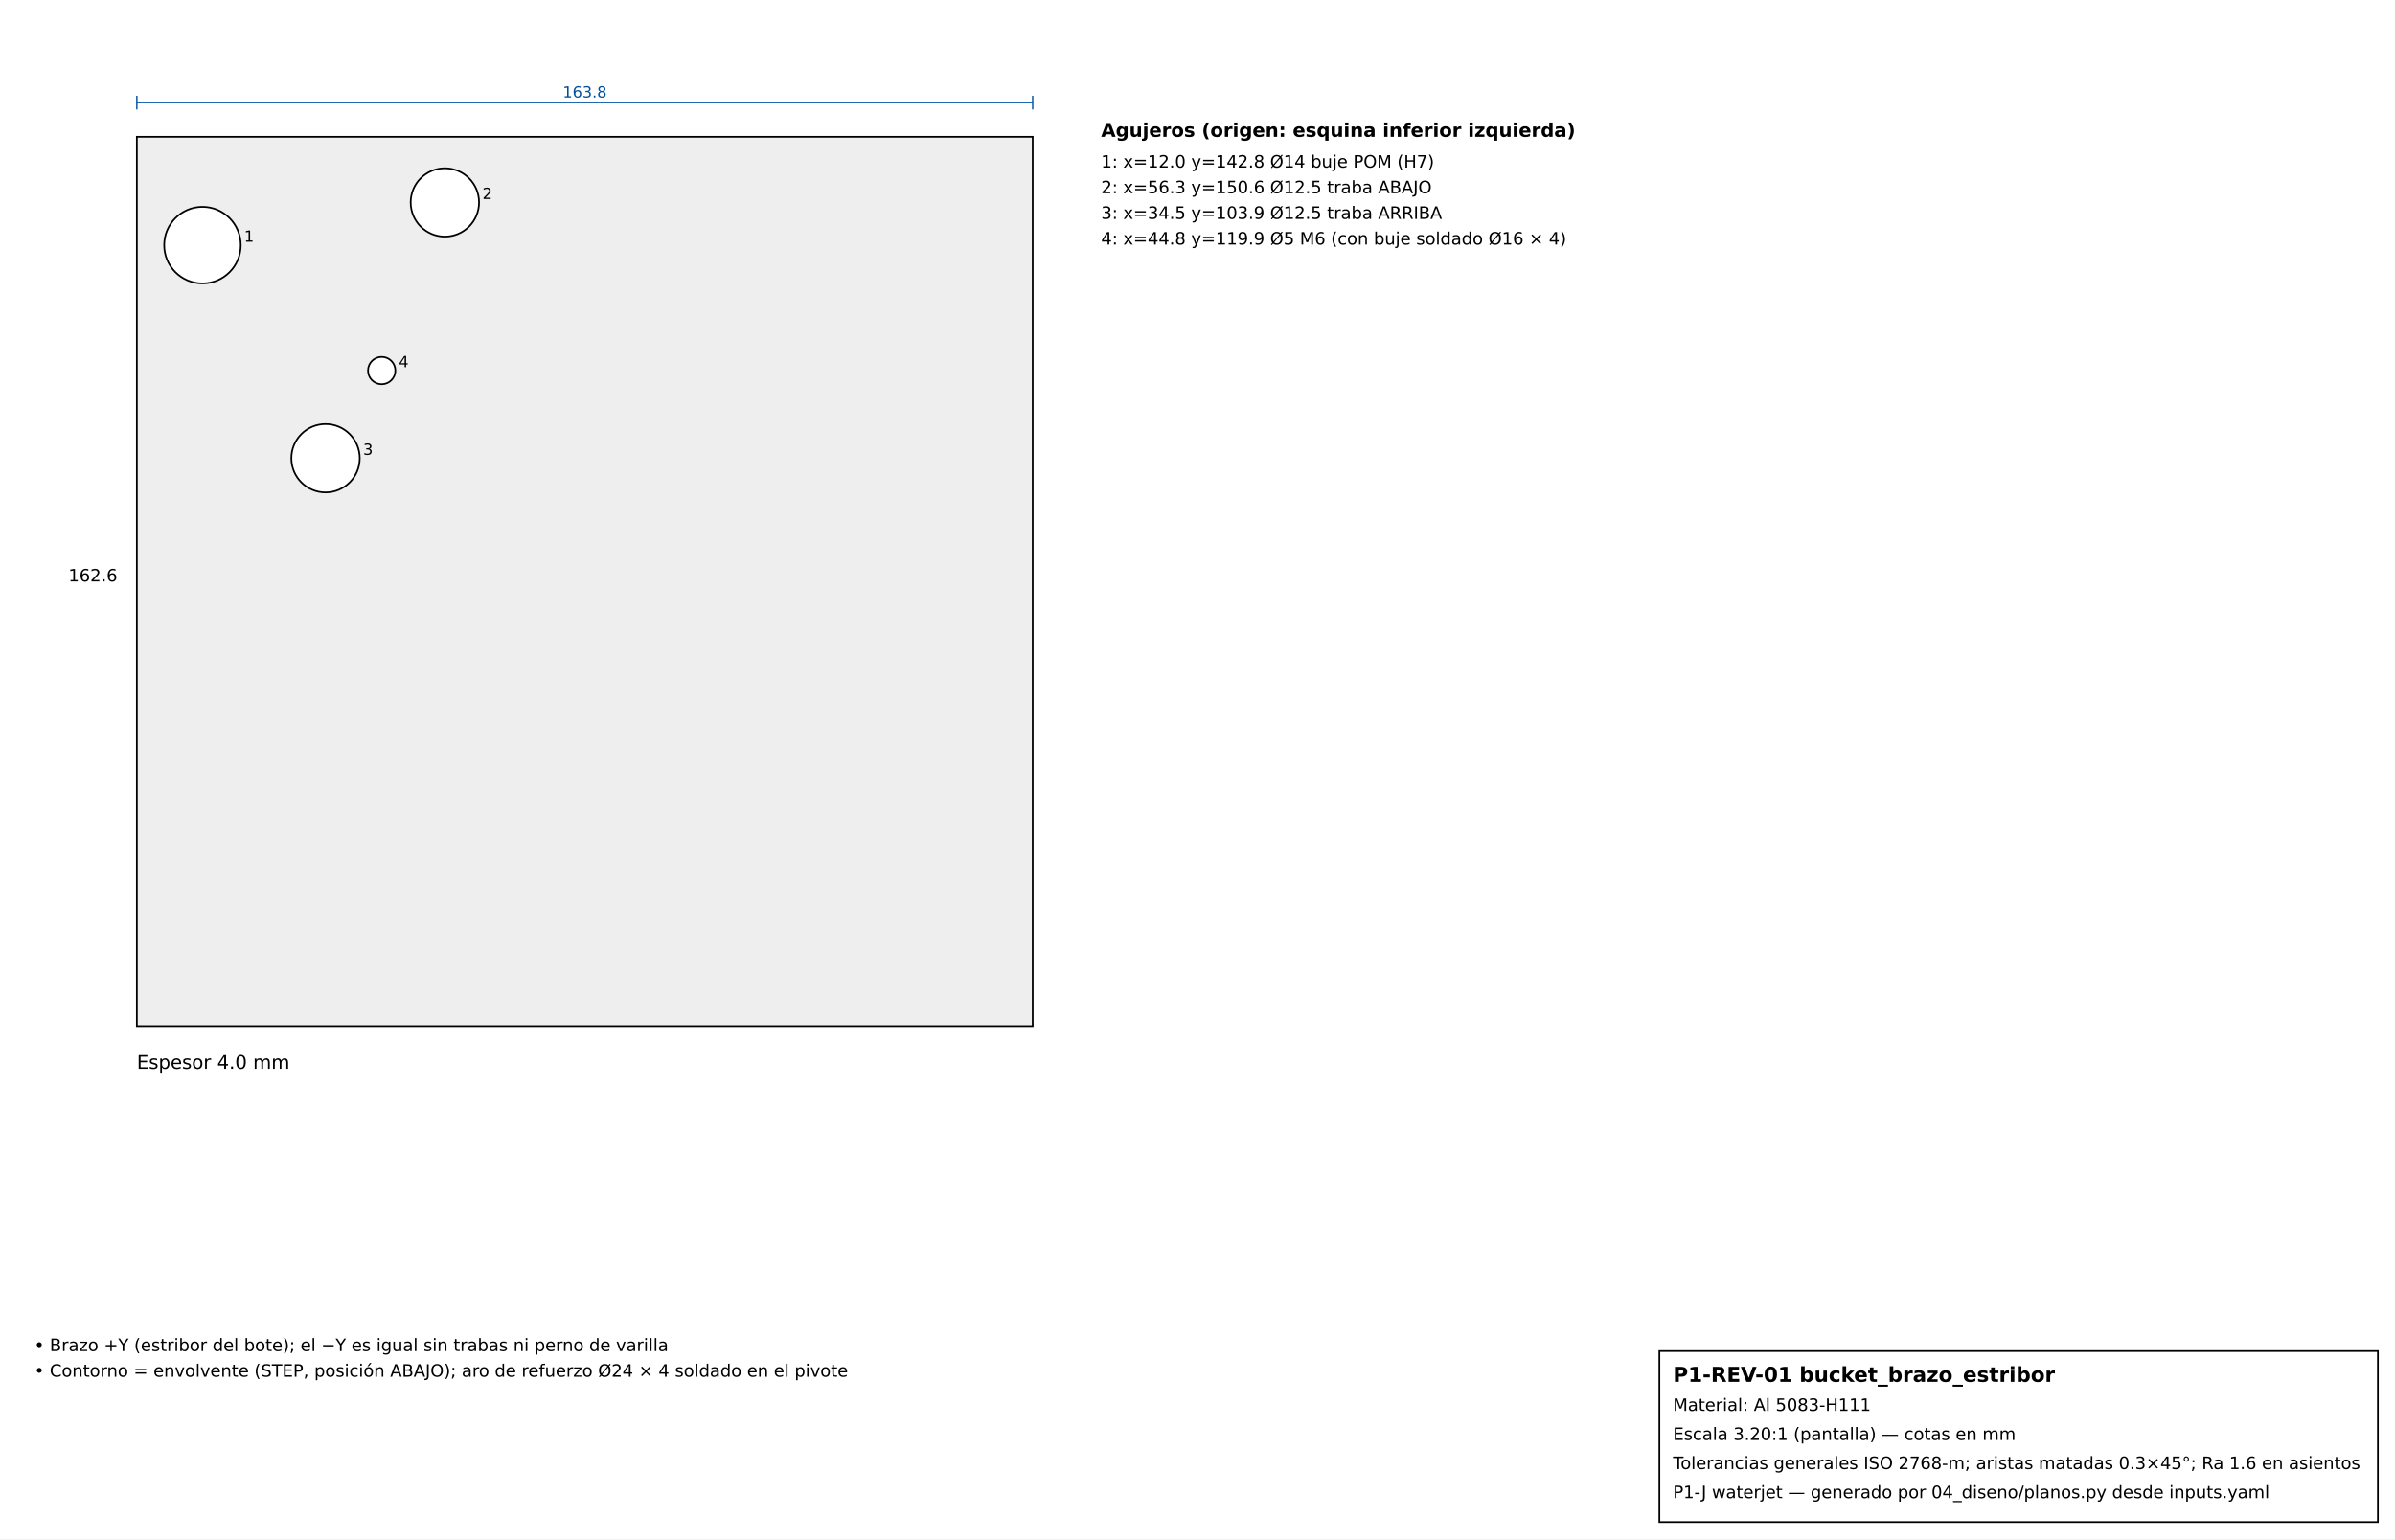
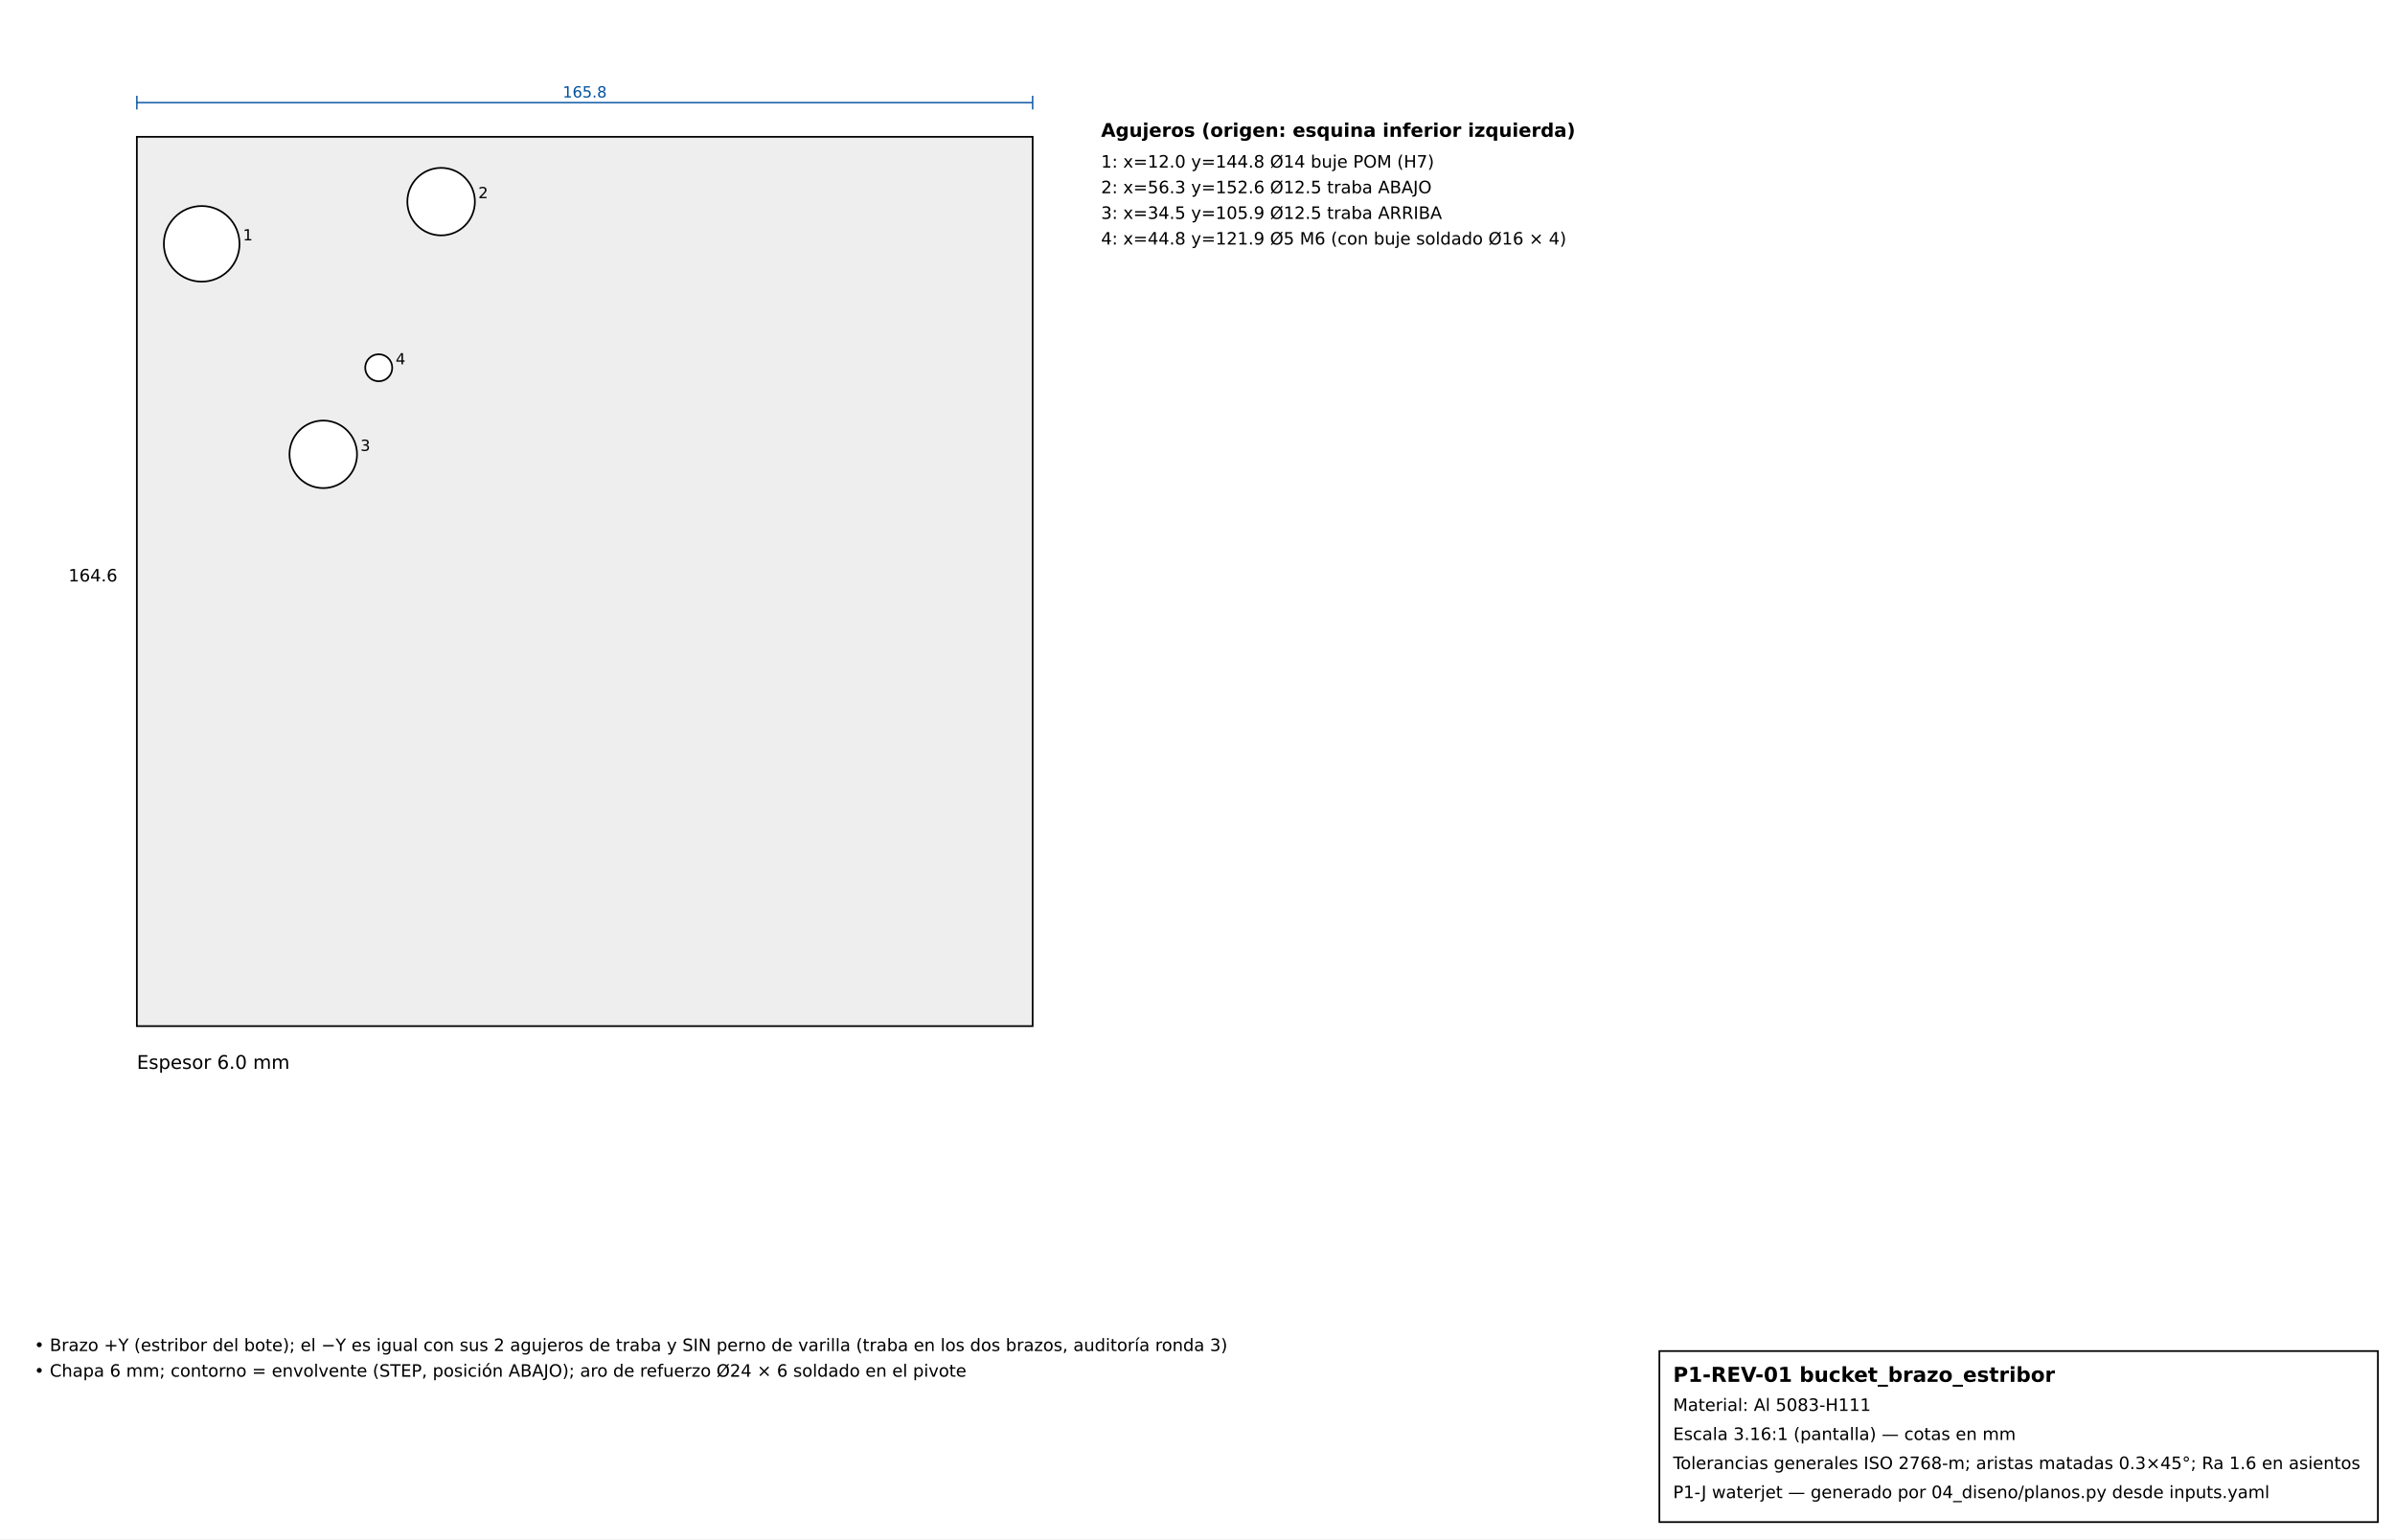
<svg xmlns="http://www.w3.org/2000/svg" baseProfile="full" height="900" version="1.1" width="1400">
  <defs />
  <rect fill="white" height="900" width="1400" x="0" y="0" />
-   <rect fill="#eeeeee" height="520.0" stroke="black" width="523.673" x="80" y="80" />
-   <circle cx="118.365" cy="143.347" fill="white" r="22.379" stroke="black" />
-   <text font-family="DejaVu Sans" font-size="9" x="142.744" y="141.347">1</text>
-   <circle cx="260.047" cy="118.365" fill="white" r="19.982" stroke="black" />
-   <text font-family="DejaVu Sans" font-size="9" x="282.029" y="116.365">2</text>
-   <circle cx="190.299" cy="267.941" fill="white" r="19.982" stroke="black" />
-   <text font-family="DejaVu Sans" font-size="9" x="212.281" y="265.941">3</text>
-   <circle cx="223.12" cy="216.698" fill="white" r="7.993" stroke="black" />
-   <text font-family="DejaVu Sans" font-size="9" x="233.113" y="214.698">4</text>
-   <text font-family="DejaVu Sans" font-size="11" font-weight="bold" x="643.673" y="80">Agujeros (origen: esquina inferior izquierda)</text>
-   <text font-family="DejaVu Sans" font-size="10" x="643.673" y="98">1: x=12.0  y=142.8  Ø14  buje POM (H7)</text>
-   <text font-family="DejaVu Sans" font-size="10" x="643.673" y="113">2: x=56.3  y=150.6  Ø12.5  traba ABAJO</text>
-   <text font-family="DejaVu Sans" font-size="10" x="643.673" y="128">3: x=34.5  y=103.9  Ø12.5  traba ARRIBA</text>
-   <text font-family="DejaVu Sans" font-size="10" x="643.673" y="143">4: x=44.8  y=119.9  Ø5  M6 (con buje soldado Ø16 × 4)</text>
-   <line stroke="#0050a0" stroke-width="0.8" x1="80" x2="603.673" y1="60" y2="60" />
+   <rect fill="#eeeeee" height="520.0" stroke="black" width="523.629" x="80" y="80" />
+   <circle cx="117.899" cy="142.578" fill="white" r="22.108" stroke="black" />
+   <text font-family="DejaVu Sans" font-size="9" x="142.007" y="140.578">1</text>
+   <circle cx="257.86" cy="117.899" fill="white" r="19.739" stroke="black" />
+   <text font-family="DejaVu Sans" font-size="9" x="279.599" y="115.899">2</text>
+   <circle cx="188.959" cy="265.658" fill="white" r="19.739" stroke="black" />
+   <text font-family="DejaVu Sans" font-size="9" x="210.698" y="263.658">3</text>
+   <circle cx="221.382" cy="215.037" fill="white" r="7.896" stroke="black" />
+   <text font-family="DejaVu Sans" font-size="9" x="231.278" y="213.037">4</text>
+   <text font-family="DejaVu Sans" font-size="11" font-weight="bold" x="643.629" y="80">Agujeros (origen: esquina inferior izquierda)</text>
+   <text font-family="DejaVu Sans" font-size="10" x="643.629" y="98">1: x=12.0  y=144.8  Ø14  buje POM (H7)</text>
+   <text font-family="DejaVu Sans" font-size="10" x="643.629" y="113">2: x=56.3  y=152.6  Ø12.5  traba ABAJO</text>
+   <text font-family="DejaVu Sans" font-size="10" x="643.629" y="128">3: x=34.5  y=105.9  Ø12.5  traba ARRIBA</text>
+   <text font-family="DejaVu Sans" font-size="10" x="643.629" y="143">4: x=44.8  y=121.9  Ø5  M6 (con buje soldado Ø16 × 4)</text>
+   <line stroke="#0050a0" stroke-width="0.8" x1="80" x2="603.629" y1="60" y2="60" />
  <line stroke="#0050a0" stroke-width="0.8" x1="80" x2="80" y1="56" y2="64" />
-   <line stroke="#0050a0" stroke-width="0.8" x1="603.673" x2="603.673" y1="56" y2="64" />
-   <text fill="#0050a0" font-family="DejaVu Sans" font-size="9" text-anchor="middle" x="341.837" y="57">163.8</text>
-   <text font-family="DejaVu Sans" font-size="10" x="40" y="340.0">162.6</text>
-   <text font-family="DejaVu Sans" font-size="11" x="80" y="625.0">Espesor 4.0 mm</text>
+   <line stroke="#0050a0" stroke-width="0.8" x1="603.629" x2="603.629" y1="56" y2="64" />
+   <text fill="#0050a0" font-family="DejaVu Sans" font-size="9" text-anchor="middle" x="341.815" y="57">165.8</text>
+   <text font-family="DejaVu Sans" font-size="10" x="40" y="340.0">164.6</text>
+   <text font-family="DejaVu Sans" font-size="11" x="80" y="625.0">Espesor 6.0 mm</text>
  <g font-family="DejaVu Sans" font-size="11">
    <rect fill="none" height="100" stroke="black" width="420" x="970" y="790" />
    <text font-size="12" font-weight="bold" x="978" y="808">P1-REV-01  bucket_brazo_estribor</text>
    <text font-size="10" font-weight="normal" x="978" y="825">Material: Al 5083-H111</text>
-     <text font-size="10" font-weight="normal" x="978" y="842">Escala 3.20:1 (pantalla)  —  cotas en mm</text>
+     <text font-size="10" font-weight="normal" x="978" y="842">Escala 3.16:1 (pantalla)  —  cotas en mm</text>
    <text font-size="10" font-weight="normal" x="978" y="859">Tolerancias generales ISO 2768-m; aristas matadas 0.3×45°; Ra 1.6 en asientos</text>
    <text font-size="10" font-weight="normal" x="978" y="876">P1-J waterjet — generado por 04_diseno/planos.py desde inputs.yaml</text>
-     <text font-size="10" x="20" y="790">• Brazo +Y (estribor del bote); el −Y es igual sin trabas ni perno de varilla</text>
-     <text font-size="10" x="20" y="805">• Contorno = envolvente (STEP, posición ABAJO); aro de refuerzo Ø24 × 4 soldado en el pivote</text>
+     <text font-size="10" x="20" y="790">• Brazo +Y (estribor del bote); el −Y es igual con sus 2 agujeros de traba y SIN perno de varilla (traba en los dos brazos, auditoría ronda 3)</text>
+     <text font-size="10" x="20" y="805">• Chapa 6 mm; contorno = envolvente (STEP, posición ABAJO); aro de refuerzo Ø24 × 6 soldado en el pivote</text>
  </g>
</svg>
